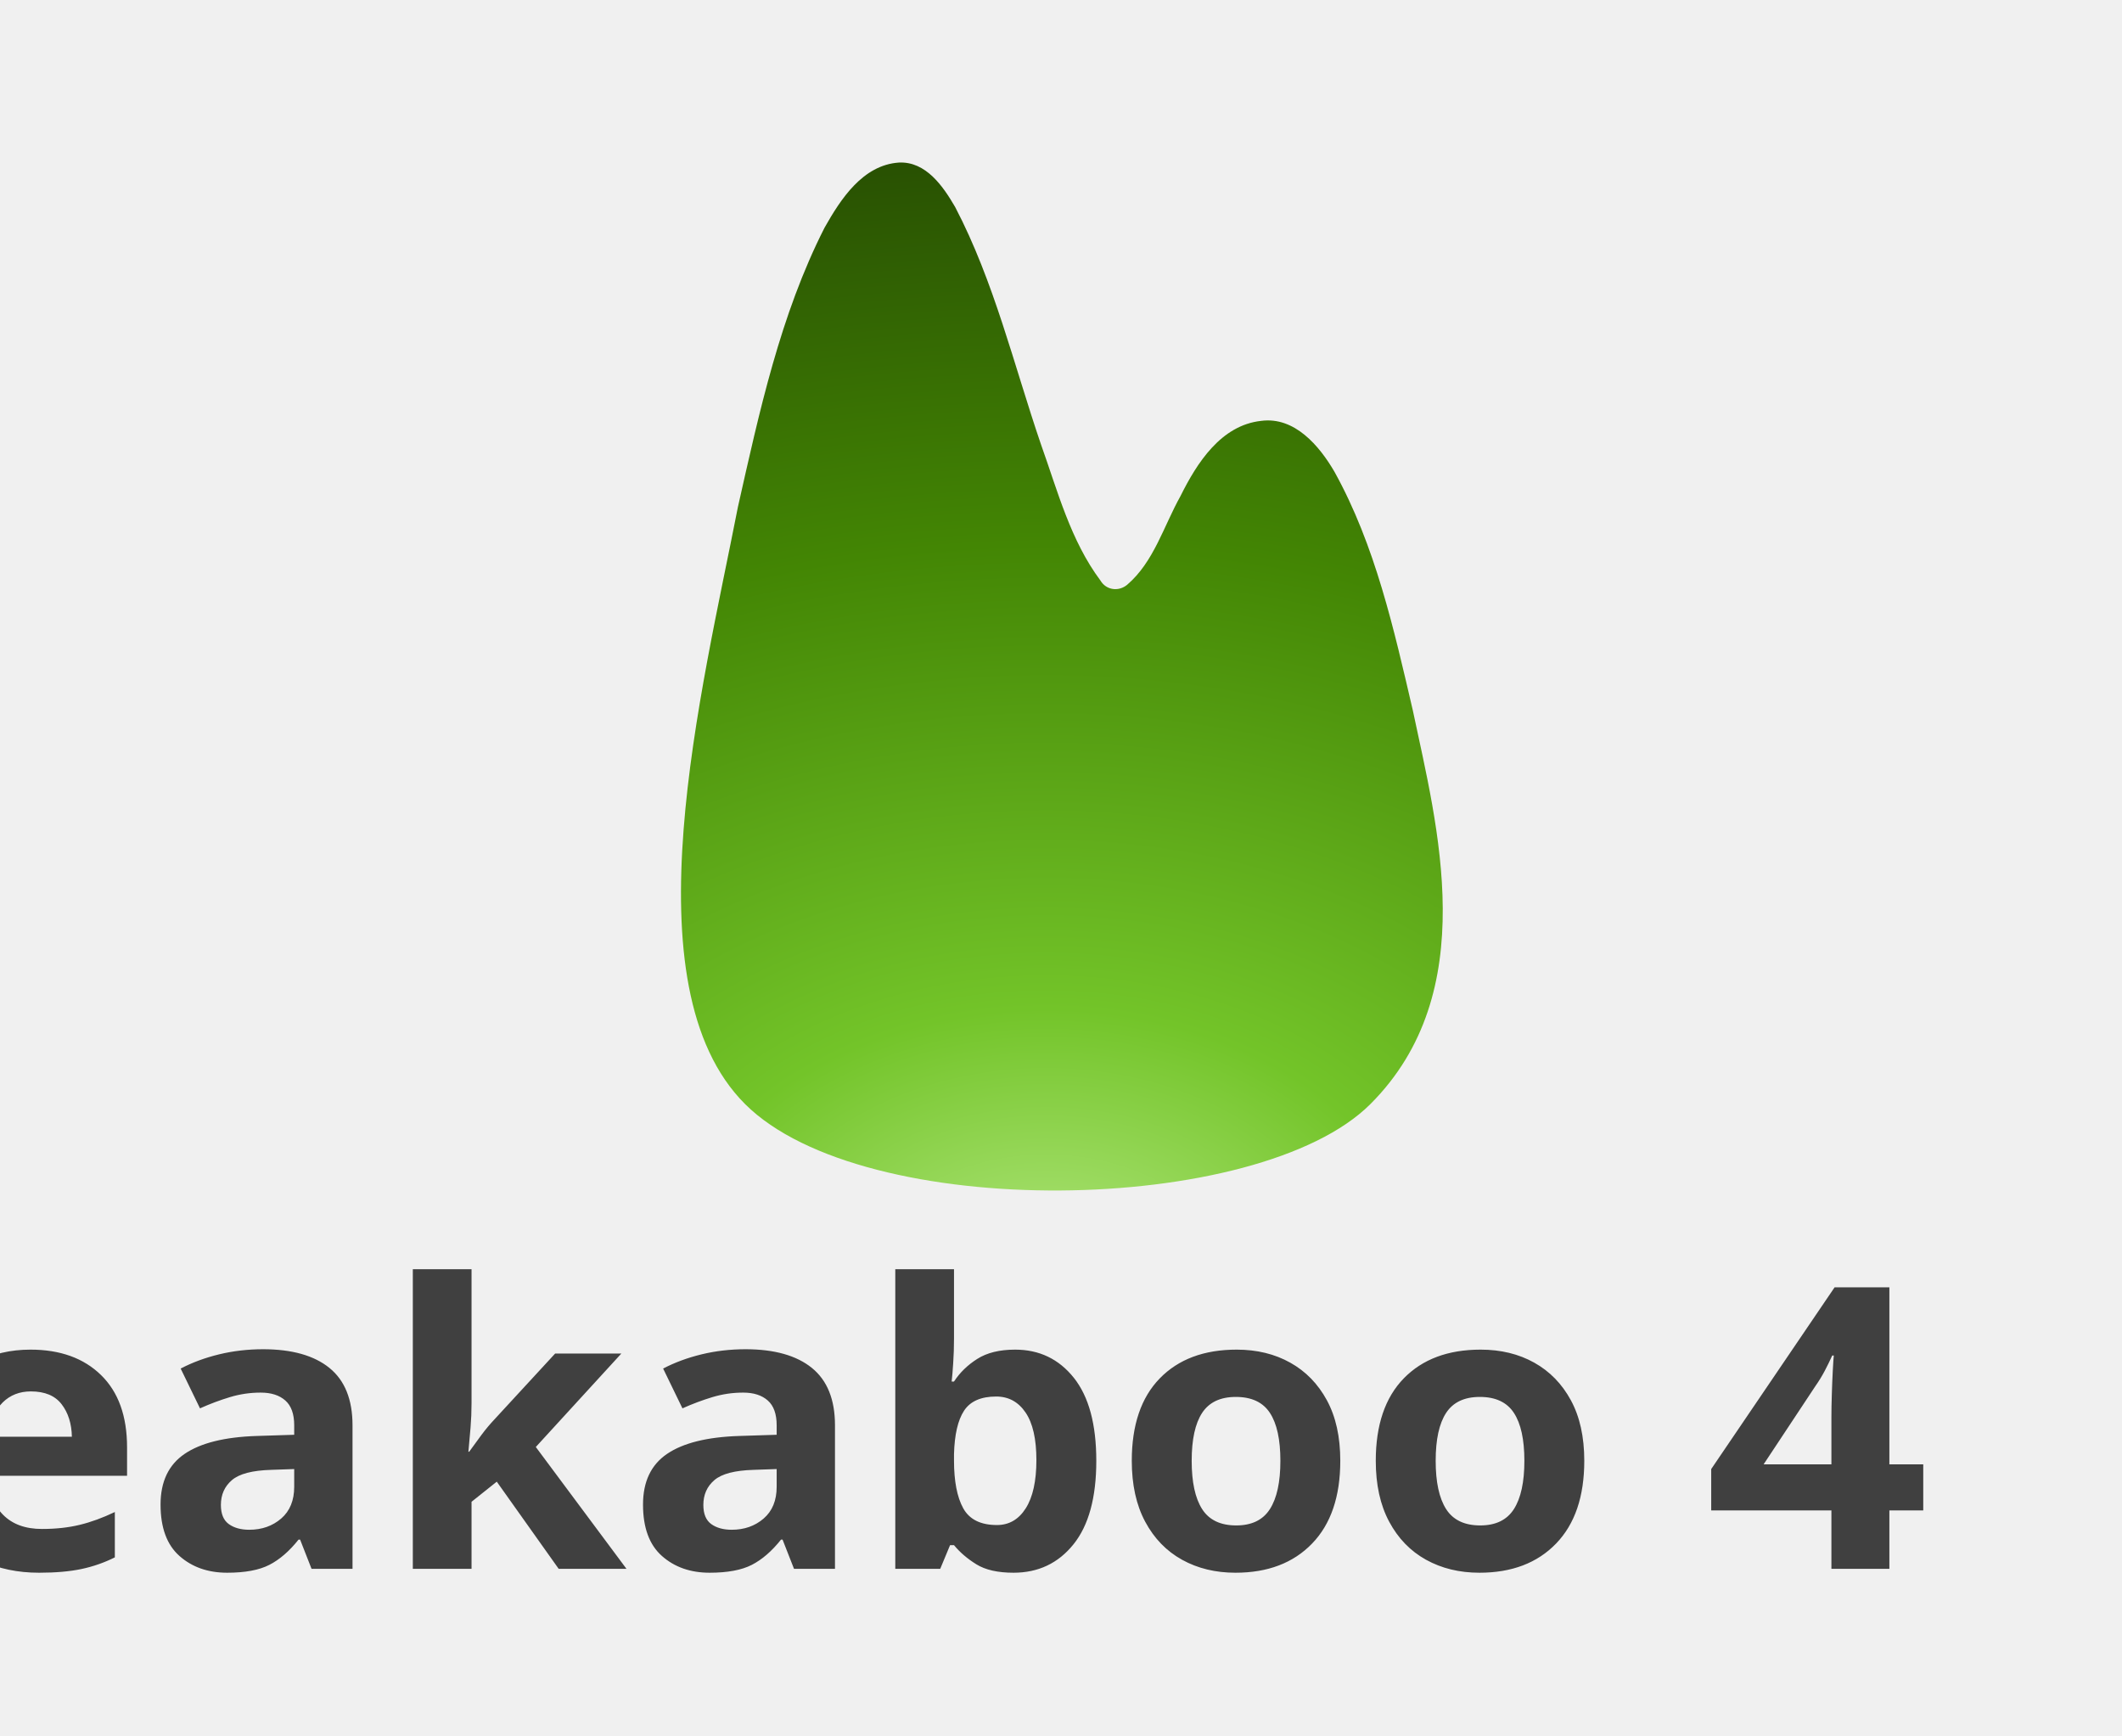
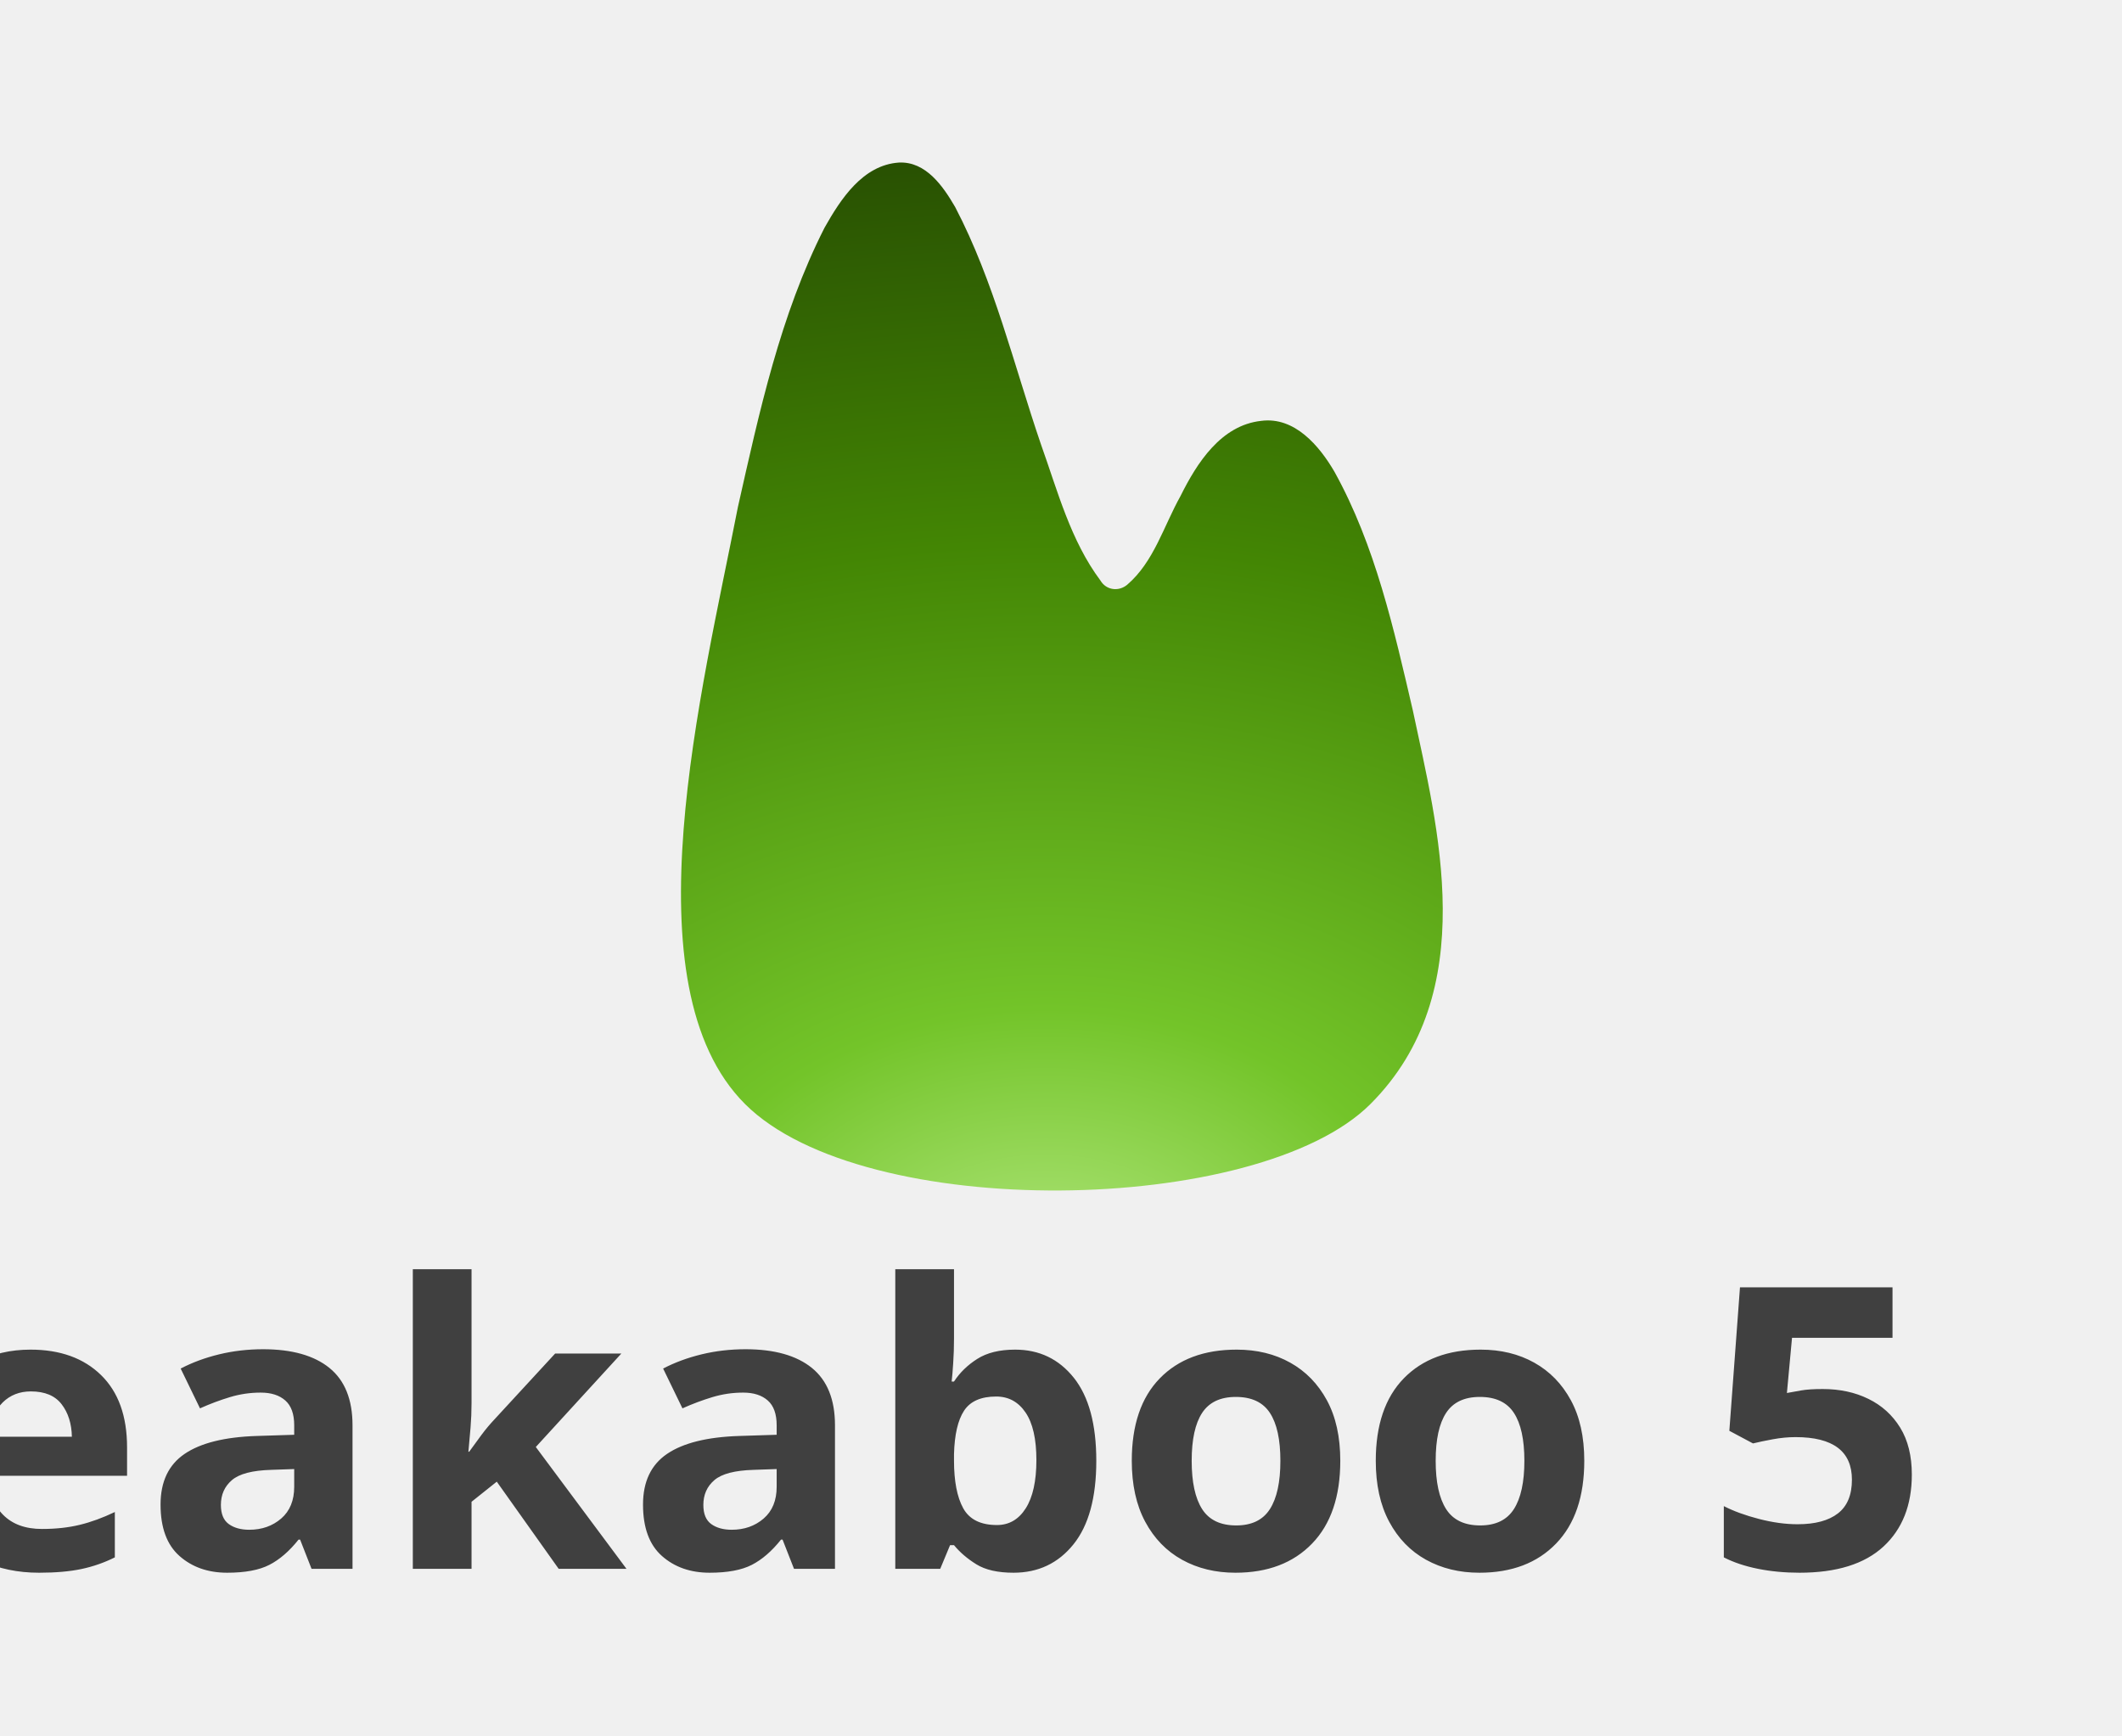
<svg xmlns="http://www.w3.org/2000/svg" xmlns:xlink="http://www.w3.org/1999/xlink" width="835.797" height="683.388" id="svg2" version="1.0">
  <defs id="defs4">
-     <linearGradient id="linearGradient4299">
-       <stop style="stop-color:#838383;stop-opacity:1;" offset="0" id="stop4301" />
-       <stop style="stop-color:#606060;stop-opacity:1" offset="1" id="stop4303" />
-     </linearGradient>
    <linearGradient id="linearGradient4251">
      <stop offset="0" style="stop-color:#dd4040;stop-opacity:1" id="stop4253" />
      <stop offset="0.25" style="stop-color:#c42929;stop-opacity:1;" id="stop4255" />
      <stop offset="0.65" style="stop-color:#860404;stop-opacity:1;" id="stop4257" />
      <stop offset="1" style="stop-color:#4e0202;stop-opacity:1;" id="stop4259" />
    </linearGradient>
    <linearGradient id="linearGradient3814">
      <stop style="stop-color:#927700;stop-opacity:1;" offset="0" id="stop3816" />
      <stop style="stop-color:#dcb400;stop-opacity:1;" offset="1" id="stop3818" />
    </linearGradient>
    <linearGradient id="linearGradient3802">
      <stop id="stop3804" style="stop-color:#dacc8e;stop-opacity:1;" offset="0" />
      <stop id="stop3806" style="stop-color:#e9c31b;stop-opacity:1;" offset="0.25" />
      <stop id="stop3808" style="stop-color:#c4a000;stop-opacity:1;" offset="0.65" />
      <stop id="stop3810" style="stop-color:#6e5a00;stop-opacity:1;" offset="1" />
    </linearGradient>
    <linearGradient id="linearGradient4006">
      <stop style="stop-color:#610303;stop-opacity:1;" offset="0" id="stop4008" />
      <stop style="stop-color:#ae0606;stop-opacity:1;" offset="1" id="stop4010" />
    </linearGradient>
    <linearGradient id="linearGradient3994">
      <stop id="stop3996" style="stop-color:#e98484;stop-opacity:1;" offset="0" />
      <stop id="stop3998" style="stop-color:#c42929;stop-opacity:1;" offset="0.25" />
      <stop id="stop4000" style="stop-color:#860404;stop-opacity:1;" offset="0.65" />
      <stop id="stop4002" style="stop-color:#4e0202;stop-opacity:1;" offset="1" />
    </linearGradient>
    <linearGradient id="linearGradient3878">
      <stop id="stop3880" offset="0" style="stop-color:#ffffff;stop-opacity:0;" />
      <stop style="stop-color:#ffffff;stop-opacity:0;" offset="0.1" id="stop3886" />
      <stop id="stop3882" offset="1" style="stop-color:#ffffff;stop-opacity:1;" />
    </linearGradient>
    <linearGradient id="linearGradient3849">
      <stop id="stop3851" offset="0" style="stop-color:#316103;stop-opacity:1;" />
      <stop id="stop3853" offset="1" style="stop-color:#56ae06;stop-opacity:1;" />
    </linearGradient>
    <linearGradient id="linearGradient3463">
      <stop style="stop-color:#bebebe;stop-opacity:1;" offset="0" id="stop3465" />
      <stop id="stop3197" offset="0.9" style="stop-color:#7b7b7b;stop-opacity:1;" />
      <stop style="stop-color:#7b7b7b;stop-opacity:1;" offset="1" id="stop3467" />
    </linearGradient>
    <linearGradient xlink:href="#linearGradient3463" id="linearGradient3188" gradientUnits="userSpaceOnUse" x1="69.626" y1="471.973" x2="69.626" y2="443.569" gradientTransform="matrix(1.041685,0,0,1.052521,-6.223334,-25.28492)" />
    <linearGradient id="linearGradient3242-52-665">
      <stop offset="0" style="stop-color:#b6e984;stop-opacity:1;" id="stop2903" />
      <stop offset="0.25" style="stop-color:#73c429;stop-opacity:1;" id="stop2905" />
      <stop offset="0.65" style="stop-color:#438604;stop-opacity:1;" id="stop2907" />
      <stop offset="1" style="stop-color:#274e02;stop-opacity:1;" id="stop2909" />
    </linearGradient>
    <linearGradient xlink:href="#linearGradient3849" id="linearGradient3912" gradientUnits="userSpaceOnUse" gradientTransform="matrix(0.9437344,0,0,1.12715,14.40399,-51.86061)" x1="65.753" y1="435.486" x2="65.753" y2="82.026" />
    <linearGradient xlink:href="#linearGradient3878" id="linearGradient3925" gradientUnits="userSpaceOnUse" gradientTransform="matrix(0.9437344,0,0,1.12715,14.40399,-51.86061)" x1="65.753" y1="435.486" x2="65.753" y2="82.026" />
    <radialGradient xlink:href="#linearGradient3242-52-665" id="radialGradient3946" gradientUnits="userSpaceOnUse" gradientTransform="matrix(0,2.646192,-3.891081,0,488.8775,-636.7414)" cx="256.021" cy="59.842" fx="256.021" fy="59.842" r="179.996" />
    <radialGradient xlink:href="#linearGradient3994" id="radialGradient4004" gradientUnits="userSpaceOnUse" gradientTransform="matrix(0,2.646192,-3.891081,0,488.8775,-636.7414)" cx="256.021" cy="59.842" fx="256.021" fy="59.842" r="179.996" />
    <linearGradient xlink:href="#linearGradient4006" id="linearGradient4012" gradientUnits="userSpaceOnUse" gradientTransform="matrix(0.9437344,0,0,1.12715,14.40399,-51.86061)" x1="65.753" y1="435.486" x2="65.753" y2="82.026" />
    <linearGradient xlink:href="#linearGradient3463" id="linearGradient4015" gradientUnits="userSpaceOnUse" gradientTransform="matrix(0.8372072,0,0,0.845916,45.24983,34.67826)" x1="69.626" y1="471.973" x2="69.626" y2="443.569" />
    <linearGradient xlink:href="#linearGradient3878" id="linearGradient4023" gradientUnits="userSpaceOnUse" gradientTransform="matrix(0.9437344,0,0,1.12715,14.40399,-51.86061)" x1="65.753" y1="435.486" x2="65.753" y2="82.026" />
    <radialGradient xlink:href="#linearGradient3242-52-665" id="radialGradient3687" gradientUnits="userSpaceOnUse" gradientTransform="matrix(0,2.646192,-3.891081,0,488.8775,-636.7414)" cx="256.021" cy="59.842" fx="256.021" fy="59.842" r="179.996" />
    <linearGradient xlink:href="#linearGradient3849" id="linearGradient3689" gradientUnits="userSpaceOnUse" gradientTransform="matrix(0.9437344,0,0,1.12715,14.40399,-51.86061)" x1="65.753" y1="435.486" x2="65.753" y2="82.026" />
    <linearGradient xlink:href="#linearGradient3878" id="linearGradient3677" gradientUnits="userSpaceOnUse" gradientTransform="matrix(0.9437344,0,0,1.12715,14.40399,-51.86061)" x1="65.753" y1="435.486" x2="65.753" y2="82.026" />
    <linearGradient xlink:href="#linearGradient3463" id="linearGradient3679" gradientUnits="userSpaceOnUse" gradientTransform="matrix(0.8372072,0,0,0.845916,45.24983,34.67826)" x1="69.626" y1="471.973" x2="69.626" y2="443.569" />
    <linearGradient xlink:href="#linearGradient4006" id="linearGradient3672" gradientUnits="userSpaceOnUse" gradientTransform="matrix(0.9437344,0,0,1.12715,14.40399,-51.86061)" x1="65.753" y1="435.486" x2="65.753" y2="82.026" />
    <radialGradient xlink:href="#linearGradient3994" id="radialGradient3674" gradientUnits="userSpaceOnUse" gradientTransform="matrix(0,2.646192,-3.891081,0,488.8775,-636.7414)" cx="256.021" cy="59.842" fx="256.021" fy="59.842" r="179.996" />
    <radialGradient xlink:href="#linearGradient3242-52-665" id="radialGradient3686" gradientUnits="userSpaceOnUse" gradientTransform="matrix(0,-2.914327,3.891081,0,-162.2264,1882.329)" cx="454.228" cy="105.754" fx="454.228" fy="105.754" r="179.996" />
    <linearGradient id="linearGradient3242-52-665-2">
      <stop offset="0" style="stop-color:#ff8726;stop-opacity:1" id="stop2903-8" />
      <stop offset="0.25" style="stop-color:#ff9641;stop-opacity:1;" id="stop2905-3" />
      <stop offset="0.65" style="stop-color:#ce5c00;stop-opacity:1;" id="stop2907-0" />
      <stop offset="1" style="stop-color:#823a00;stop-opacity:1;" id="stop2909-8" />
    </linearGradient>
    <linearGradient id="linearGradient3878-6">
      <stop id="stop3880-9" offset="0" style="stop-color:#ffffff;stop-opacity:0;" />
      <stop style="stop-color:#ffffff;stop-opacity:0;" offset="0.1" id="stop3886-7" />
      <stop id="stop3882-1" offset="1" style="stop-color:#ffffff;stop-opacity:1;" />
    </linearGradient>
    <linearGradient xlink:href="#linearGradient3849-3" id="linearGradient3690-9" gradientUnits="userSpaceOnUse" gradientTransform="matrix(0.9437344,0,0,1.12715,14.40399,-51.86061)" x1="65.753" y1="435.486" x2="65.753" y2="82.026" />
    <linearGradient id="linearGradient3849-3">
      <stop id="stop3851-7" offset="0" style="stop-color:#a44900;stop-opacity:1;" />
      <stop id="stop3853-1" offset="1" style="stop-color:#ff7505;stop-opacity:1;" />
    </linearGradient>
    <radialGradient xlink:href="#linearGradient3802" id="radialGradient3812" gradientUnits="userSpaceOnUse" gradientTransform="matrix(0,2.646192,-3.891081,0,488.8775,-636.7414)" cx="256.021" cy="59.842" fx="256.021" fy="59.842" r="179.996" />
    <linearGradient xlink:href="#linearGradient3814" id="linearGradient3820" gradientUnits="userSpaceOnUse" gradientTransform="matrix(0.9437344,0,0,1.12715,14.40399,-51.86061)" x1="65.753" y1="435.486" x2="65.753" y2="82.026" />
-     <radialGradient xlink:href="#linearGradient4299" id="radialGradient4305" cx="256.326" cy="322.658" fx="256.326" fy="322.658" r="209.04" gradientTransform="matrix(0.9962574,4.2024459e-4,0,0.7407945,-160.9394,175.1148)" gradientUnits="userSpaceOnUse" />
-     <radialGradient xlink:href="#linearGradient4299" id="radialGradient4307" cx="270.944" cy="600.278" fx="270.944" fy="600.278" r="192.398" gradientTransform="matrix(-2.6353983e-7,-0.1725146,1.067282,1.0702546e-6,-518.7325,466.1193)" gradientUnits="userSpaceOnUse" />
    <radialGradient xlink:href="#linearGradient3242-52-665-2" id="radialGradient4349" gradientUnits="userSpaceOnUse" gradientTransform="matrix(0,-2.914328,3.891081,0,-162.2264,1882.822)" cx="454.317" cy="106.932" fx="454.317" fy="106.932" r="179.996" />
    <radialGradient xlink:href="#linearGradient4251" id="radialGradient4359" gradientUnits="userSpaceOnUse" gradientTransform="matrix(0,-2.914327,3.891081,0,-162.2264,1886.226)" cx="454.929" cy="109.875" fx="454.929" fy="109.875" r="179.996" />
-     <radialGradient xlink:href="#linearGradient4299" id="radialGradient4399" gradientUnits="userSpaceOnUse" gradientTransform="matrix(-2.6353983e-7,-0.1725146,1.067282,1.0702546e-6,-518.7325,466.1193)" cx="270.944" cy="600.278" fx="270.944" fy="600.278" r="192.398" />
  </defs>
  <g id="layer9" style="display:inline">
    <rect transform="translate(161.8987,10.42632)" style="color:#000000;clip-rule:nonzero;display:inline;overflow:visible;visibility:visible;opacity:1;isolation:auto;mix-blend-mode:normal;color-interpolation:sRGB;color-interpolation-filters:linearRGB;solid-color:#000000;solid-opacity:1;fill:#ffffff;fill-opacity:0;fill-rule:nonzero;stroke:none;stroke-width:10.667;stroke-linecap:round;stroke-linejoin:bevel;stroke-miterlimit:4;stroke-dasharray:none;stroke-dashoffset:0;stroke-opacity:1;marker:none;color-rendering:auto;image-rendering:auto;shape-rendering:auto;text-rendering:auto;enable-background:accumulate" id="rect4401" width="835.797" height="683.388" x="-161.899" y="-10.426" rx="5" ry="5" />
  </g>
  <g id="layer10" style="display:none">
    <rect style="color:#000000;clip-rule:nonzero;display:inline;overflow:visible;visibility:visible;opacity:1;isolation:auto;mix-blend-mode:normal;color-interpolation:sRGB;color-interpolation-filters:linearRGB;solid-color:#000000;solid-opacity:1;fill:#ffffff;fill-opacity:0;fill-rule:nonzero;stroke:none;stroke-width:10.667;stroke-linecap:round;stroke-linejoin:bevel;stroke-miterlimit:4;stroke-dasharray:none;stroke-dashoffset:0;stroke-opacity:1;marker:none;color-rendering:auto;image-rendering:auto;shape-rendering:auto;text-rendering:auto;enable-background:accumulate" id="rect4407" width="1964.343" height="536.603" x="203.657" y="-2.369" rx="5" ry="5" />
  </g>
  <g id="layer11" style="display:none">
    <rect style="color:#000000;clip-rule:nonzero;display:inline;overflow:visible;visibility:visible;opacity:1;isolation:auto;mix-blend-mode:normal;color-interpolation:sRGB;color-interpolation-filters:linearRGB;solid-color:#000000;solid-opacity:1;fill:#ffffff;fill-opacity:0;fill-rule:nonzero;stroke:none;stroke-width:10.667;stroke-linecap:round;stroke-linejoin:bevel;stroke-miterlimit:4;stroke-dasharray:none;stroke-dashoffset:0;stroke-opacity:1;marker:none;color-rendering:auto;image-rendering:auto;shape-rendering:auto;text-rendering:auto;enable-background:accumulate" id="rect4410" width="450" height="450" x="193.241" y="41.427" rx="5" ry="5" />
  </g>
  <g id="layer5" style="display:inline" transform="translate(161.8987,10.42632)">
    <text id="text2841" y="607.409" x="252.831" style="font-style:normal;font-variant:normal;font-weight:bold;font-stretch:normal;font-size:155.25px;font-family:Springsteel;-inkscape-font-specification:'Springsteel Bold';text-align:center;text-anchor:middle;fill:#404040;fill-opacity:1;stroke:#000000;stroke-width:0;stroke-linecap:butt;stroke-linejoin:miter;stroke-miterlimit:4;stroke-dasharray:none;stroke-opacity:1" xml:space="preserve">
-       <tspan style="font-style:normal;font-variant:normal;font-weight:bold;font-stretch:normal;font-family:Springsteel;-inkscape-font-specification:'Springsteel Bold';text-align:center;text-anchor:middle;fill:#404040;fill-opacity:1;stroke:#000000;stroke-width:0;stroke-linecap:butt;stroke-linejoin:miter;stroke-miterlimit:4;stroke-dasharray:none;stroke-opacity:1" y="607.409" x="252.831" id="tspan2843">Peakaboo 4</tspan>
+       <tspan style="font-style:normal;font-variant:normal;font-weight:bold;font-stretch:normal;font-family:Springsteel;-inkscape-font-specification:'Springsteel Bold';text-align:center;text-anchor:middle;fill:#404040;fill-opacity:1;stroke:#000000;stroke-width:0;stroke-linecap:butt;stroke-linejoin:miter;stroke-miterlimit:4;stroke-dasharray:none;stroke-opacity:1" y="607.409" x="252.831" id="tspan2843">Peakaboo 5</tspan>
    </text>
  </g>
  <g id="layer2" style="display:none" transform="translate(161.8987,10.42632)">
    <text xml:space="preserve" style="font-style:normal;font-variant:normal;font-weight:bold;font-stretch:normal;font-size:313.63px;font-family:Springsteel;-inkscape-font-specification:'Springsteel Bold';fill:#404040;fill-opacity:1;stroke:#000000;stroke-width:0;stroke-linecap:butt;stroke-linejoin:miter;stroke-miterlimit:4;stroke-dasharray:none;stroke-opacity:1" x="488.887" y="372.044" id="text3701">
-       <tspan id="tspan3703" x="488.887" y="372.044" style="font-style:normal;font-variant:normal;font-weight:bold;font-stretch:normal;font-size:313.63px;font-family:Springsteel;-inkscape-font-specification:'Springsteel Bold';fill:#404040;fill-opacity:1;stroke:#000000;stroke-width:0;stroke-linecap:butt;stroke-linejoin:miter;stroke-miterlimit:4;stroke-dasharray:none;stroke-opacity:1">Peakaboo 4</tspan>
+       <tspan id="tspan3703" x="488.887" y="372.044" style="font-style:normal;font-variant:normal;font-weight:bold;font-stretch:normal;font-size:313.63px;font-family:Springsteel;-inkscape-font-specification:'Springsteel Bold';fill:#404040;fill-opacity:1;stroke:#000000;stroke-width:0;stroke-linecap:butt;stroke-linejoin:miter;stroke-miterlimit:4;stroke-dasharray:none;stroke-opacity:1">Peakaboo 5</tspan>
    </text>
-   </g>
-   <g id="layer6" style="display:none" transform="translate(161.8987,10.42632)" />
-   <g id="layer1" style="display:none" transform="translate(161.8987,10.42632)">
-     <g id="g3673" transform="matrix(1.086496,0,0,1.086496,-22.14288,-41.40659)" style="fill:url(#radialGradient4307);fill-opacity:1;stroke:none">
-       <path style="fill:url(#radialGradient4399);fill-opacity:1;stroke:none;stroke-width:25.719;stroke-linecap:square;stroke-linejoin:round;stroke-miterlimit:4;stroke-dashoffset:0;stroke-opacity:1" d="m 105.671,400.196 300.658,0 c 0.232,0 0,0.047 0,0.105 l 42.069,29.1 c 0,0 0,0 0,0 0,0.058 -0.187,0.105 -0.419,0.105 l -383.959,0 c -0.232,0 -0.419,-0.047 -0.419,-0.105 l 42.069,-29.1 c 0,-0.058 -0.232,-0.105 0,-0.105 z" id="rect3235" />
-     </g>
-     <rect style="color:#000000;clip-rule:nonzero;display:inline;overflow:visible;visibility:visible;opacity:1;isolation:auto;mix-blend-mode:normal;color-interpolation:sRGB;color-interpolation-filters:linearRGB;solid-color:#000000;solid-opacity:1;fill:url(#radialGradient4305);fill-opacity:1;fill-rule:nonzero;stroke:none;stroke-width:10.667;stroke-linecap:round;stroke-linejoin:bevel;stroke-miterlimit:4;stroke-dasharray:none;stroke-dashoffset:0;stroke-opacity:1;marker:none;color-rendering:auto;image-rendering:auto;shape-rendering:auto;text-rendering:auto;enable-background:accumulate" id="rect4261" width="418.08" height="19.799" x="46.96" y="425.249" />
  </g>
  <g id="layer3" style="display:inline" transform="translate(161.8987,10.42632)">
    <g style="display:inline" transform="matrix(0.8732218,0,0,0.8732218,32.45521,13.75381)" id="g2903">
      <path style="fill:url(#radialGradient3686);fill-opacity:1;fill-rule:evenodd;stroke:none" d="m 182.844,45.626 c -16.299,1.142 -26.233,16.501 -33.5,29.375 -19.982,39.321 -29.412,83.1 -39.062,125.906 -16.156,82.812 -50.294,215.834 3.19,269.318 53.484,53.484 231.597,50.514 282.111,0 50.514,-50.514 30.067,-125.539 19.13,-177.438 -8.554,-36.739 -16.964,-74.482 -35.337,-107.661 -6.836,-11.757 -17.996,-25.001 -33.094,-23 -18.129,1.964 -28.998,19.015 -36.391,33.923 -7.58,13.524 -11.999,29.698 -24.078,40.015 -3.797,3.142 -9.391,2.474 -12,-1.906 C 260.292,216.077 254.507,193.811 246.967,172.739 234.712,136.876 225.867,99.355 208.281,65.72 202.87,56.388 195.065,44.995 182.844,45.626 Z" id="path2905" />
    </g>
  </g>
  <g id="layer7" style="display:none" transform="translate(161.8987,10.42632)">
    <g id="g4339" transform="matrix(0.8732218,0,0,0.8732218,32.45521,13.75381)" style="display:inline">
      <path id="path4341" d="m 182.844,45.626 c -16.299,1.142 -26.233,16.501 -33.5,29.375 -19.982,39.321 -29.412,83.1 -39.062,125.906 -16.156,82.812 -50.294,215.834 3.19,269.318 53.484,53.484 231.597,50.514 282.111,0 50.514,-50.514 30.067,-125.539 19.13,-177.438 -8.554,-36.739 -16.964,-74.482 -35.337,-107.661 -6.836,-11.757 -17.996,-25.001 -33.094,-23 -18.129,1.964 -28.998,19.015 -36.391,33.923 -7.58,13.524 -11.999,29.698 -24.078,40.015 -3.797,3.142 -9.391,2.474 -12,-1.906 C 260.292,216.077 254.507,193.811 246.967,172.739 234.712,136.876 225.867,99.355 208.281,65.72 202.87,56.388 195.065,44.995 182.844,45.626 Z" style="fill:url(#radialGradient4349);fill-opacity:1;fill-rule:evenodd;stroke:none" />
    </g>
  </g>
  <g id="layer4" style="display:none" transform="translate(161.8987,10.42632)">
    <g id="g4351" transform="matrix(0.8732218,0,0,0.8732218,32.45521,13.75381)" style="display:inline">
      <path id="path4353" d="m 182.844,45.626 c -16.299,1.142 -26.233,16.501 -33.5,29.375 -19.982,39.321 -29.412,83.1 -39.062,125.906 -16.156,82.812 -50.294,215.834 3.19,269.318 53.484,53.484 231.597,50.514 282.111,0 50.514,-50.514 30.067,-125.539 19.13,-177.438 -8.554,-36.739 -16.964,-74.482 -35.337,-107.661 -6.836,-11.757 -17.996,-25.001 -33.094,-23 -18.129,1.964 -28.998,19.015 -36.391,33.923 -7.58,13.524 -11.999,29.698 -24.078,40.015 -3.797,3.142 -9.391,2.474 -12,-1.906 C 260.292,216.077 254.507,193.811 246.967,172.739 234.712,136.876 225.867,99.355 208.281,65.72 202.87,56.388 195.065,44.995 182.844,45.626 Z" style="fill:url(#radialGradient4359);fill-opacity:1;fill-rule:evenodd;stroke:none" />
    </g>
  </g>
  <g id="layer8" style="display:none" transform="translate(161.8987,10.42632)">
    <path id="path4364" d="m 192.118,53.596 c -14.232,0.998 -22.907,14.409 -29.253,25.651 -17.449,34.336 -25.683,72.565 -34.11,109.944 -14.108,72.313 -43.918,188.471 2.786,235.175 46.704,46.704 202.235,44.11 246.345,0 44.11,-44.11 26.255,-109.624 16.704,-154.943 -7.469,-32.082 -14.813,-65.039 -30.857,-94.012 -5.969,-10.267 -15.715,-21.831 -28.898,-20.084 -15.831,1.715 -25.322,16.605 -31.777,29.622 -6.619,11.809 -10.478,25.933 -21.025,34.942 -3.316,2.744 -8.2,2.16 -10.479,-1.665 -11.807,-15.788 -16.858,-35.232 -23.442,-53.632 -10.701,-31.317 -18.425,-64.081 -33.781,-93.452 -4.725,-8.149 -11.541,-18.097 -22.213,-17.546 z" style="fill:#000000;fill-opacity:1;fill-rule:evenodd;stroke:none" />
  </g>
</svg>
